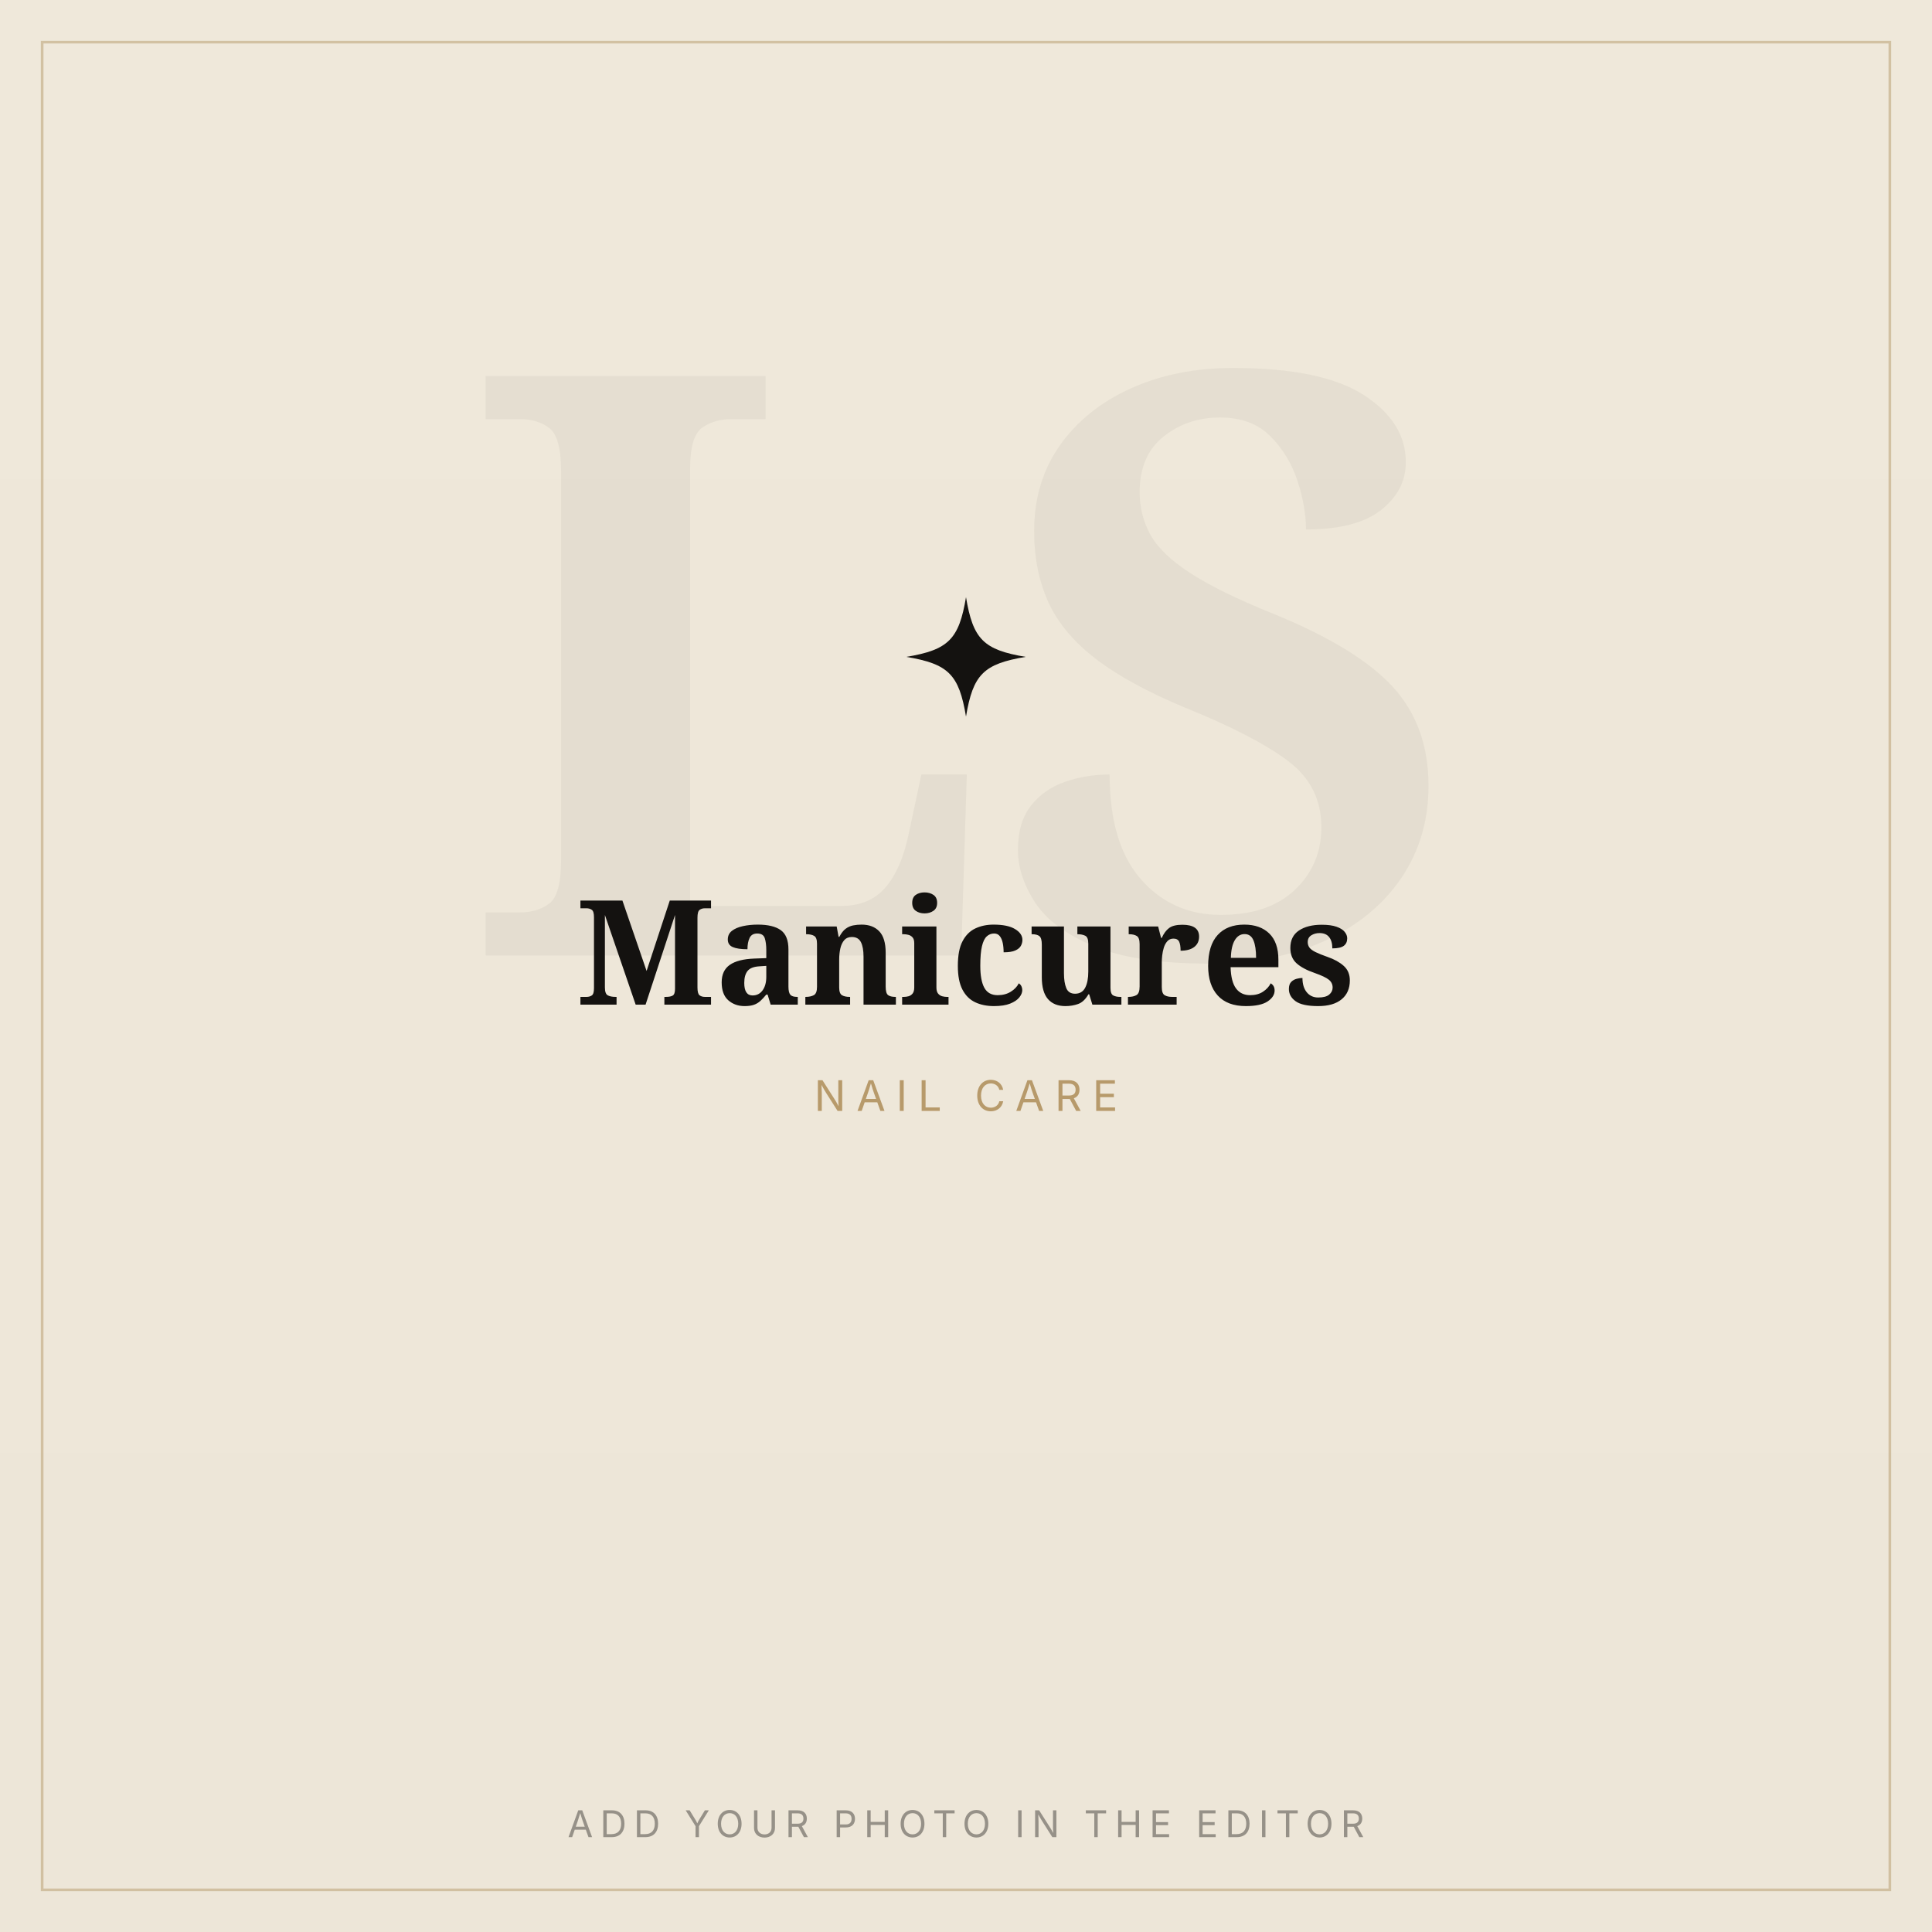
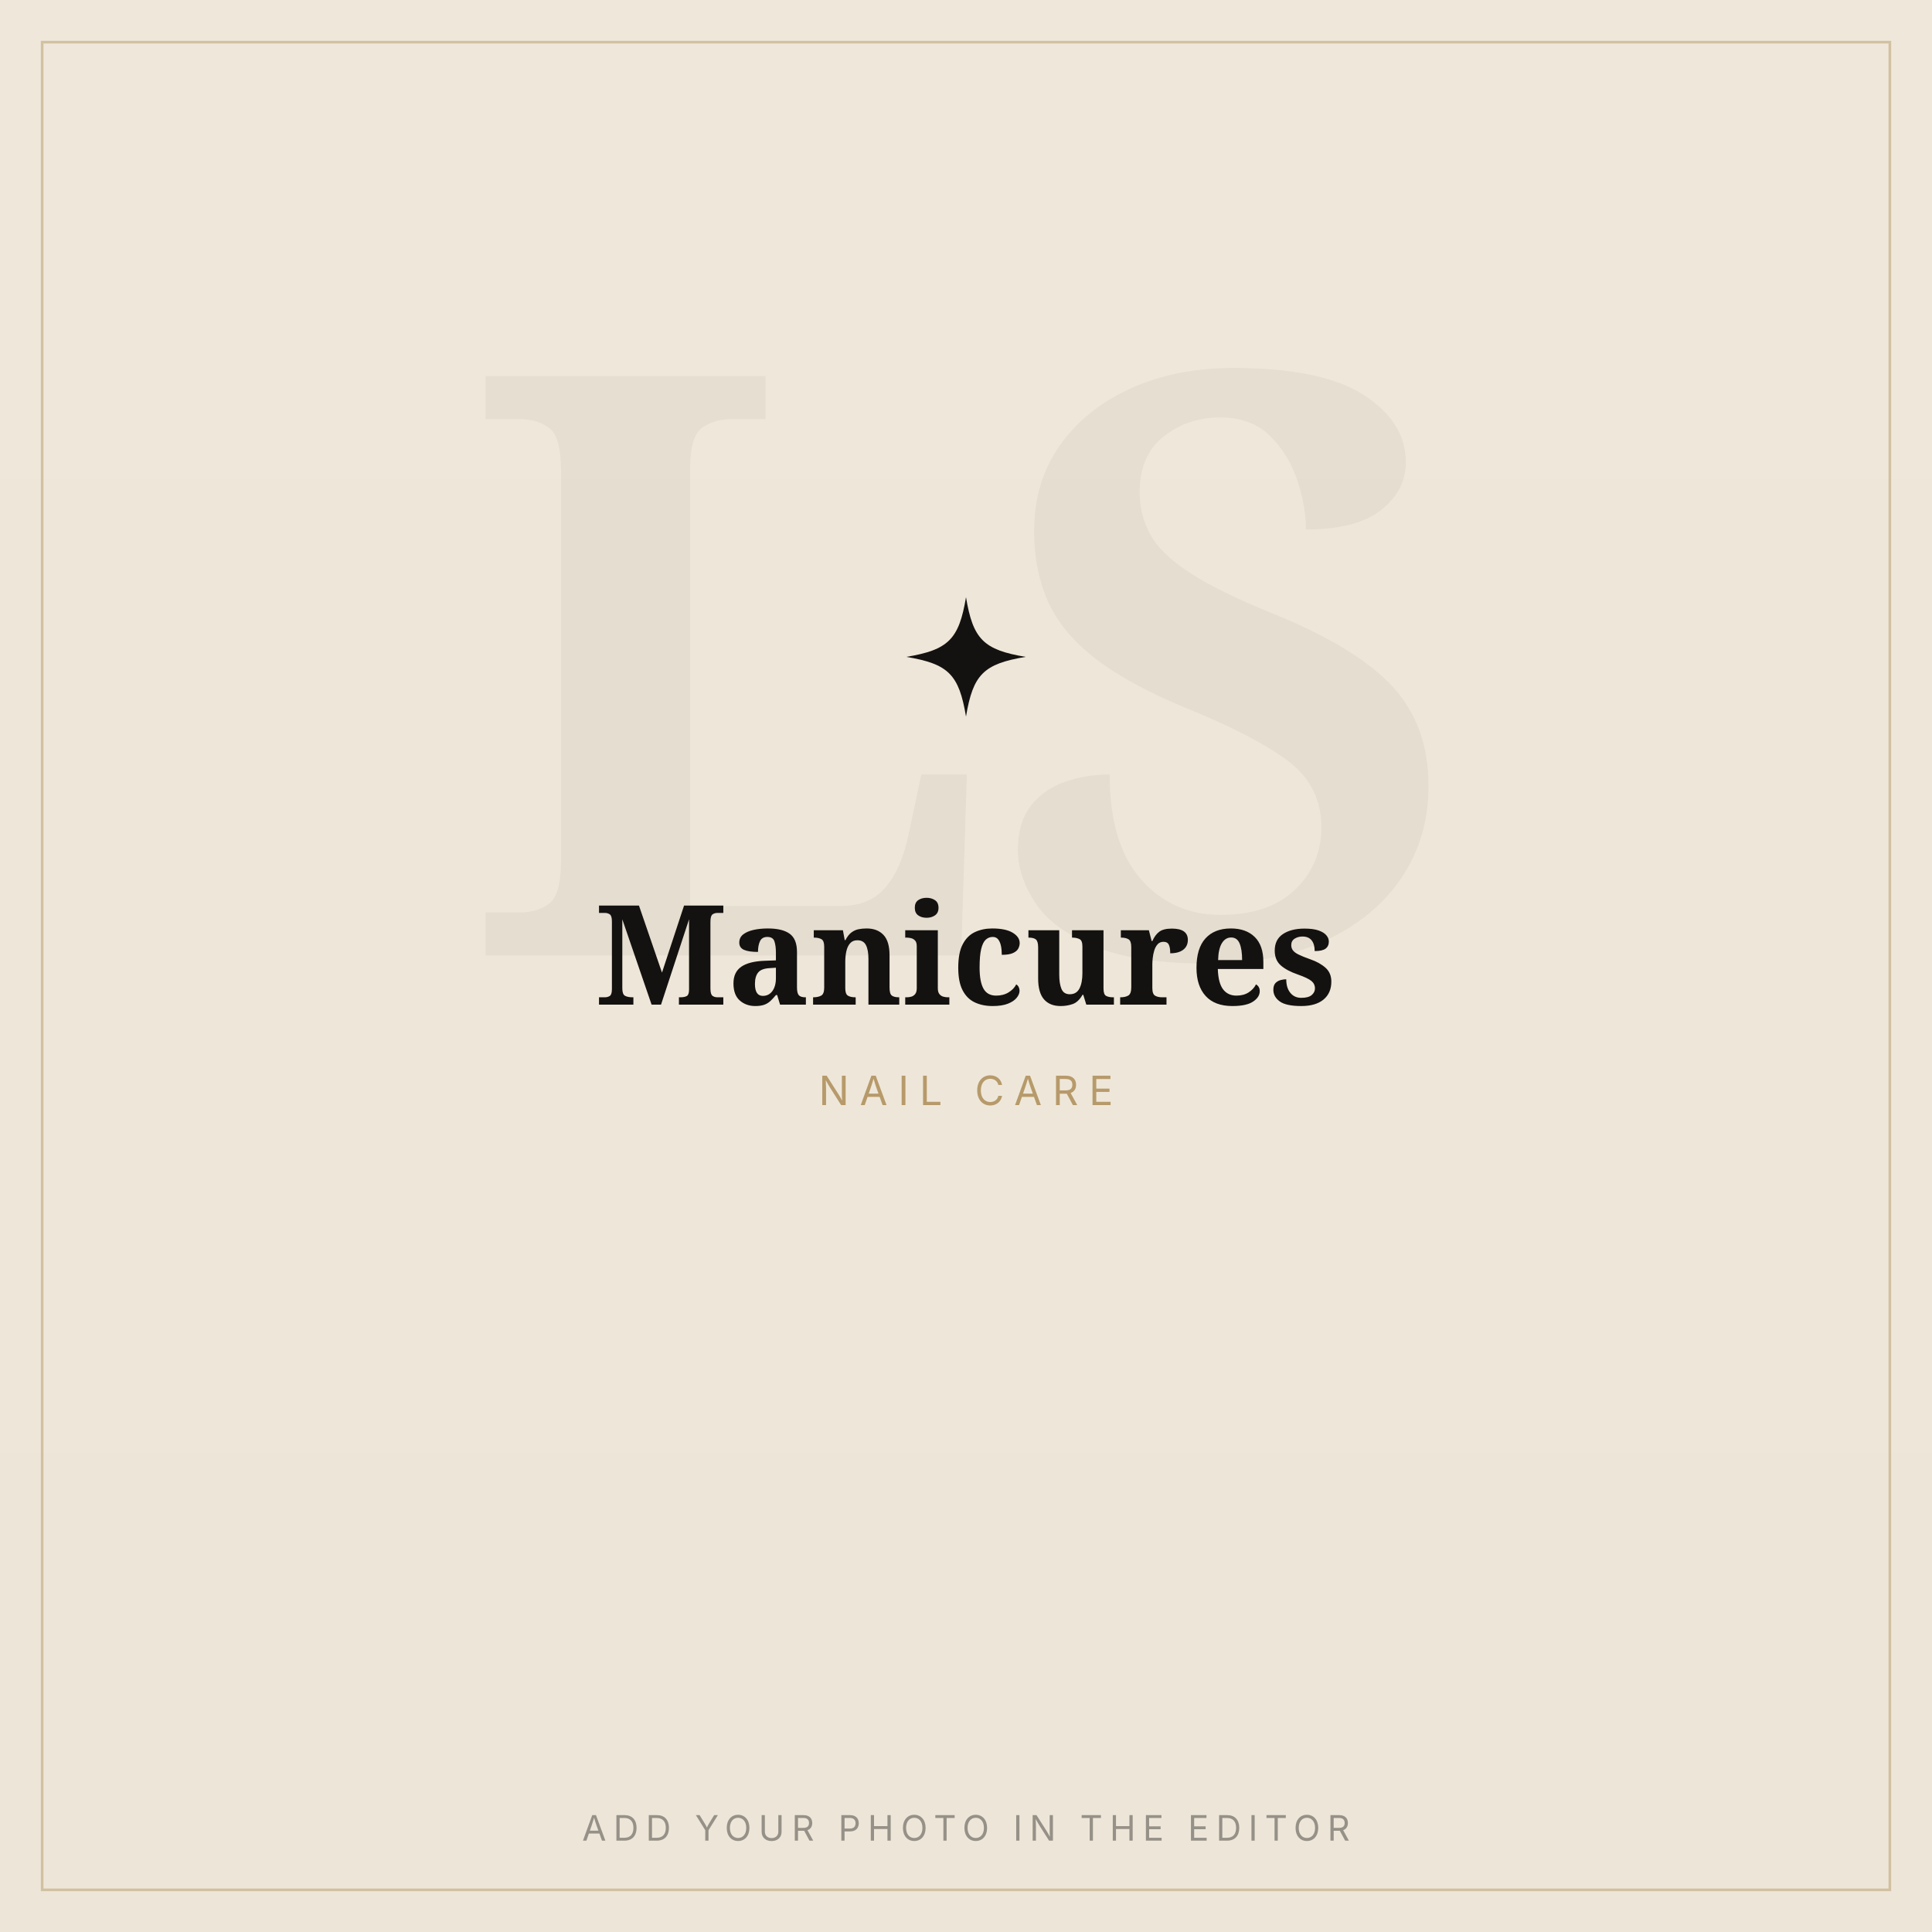
<svg xmlns="http://www.w3.org/2000/svg" width="1100" height="1100" viewBox="0 0 1100 1100">
  <defs>
    <linearGradient id="g" x1="0" y1="0" x2="0" y2="1">
      <stop offset="0" stop-color="#EFE8DA" />
      <stop offset="1" stop-color="#EDE6D8" />
    </linearGradient>
  </defs>
  <rect width="1100" height="1100" fill="url(#g)" />
  <rect x="24" y="24" width="1052" height="1052" fill="none" stroke="#B79A6B" stroke-opacity="0.5" stroke-width="1.5" />
  <text x="550" y="544" text-anchor="middle" font-family="Cormorant Garamond, Georgia, serif" font-size="462" font-weight="600" fill="rgba(20,18,16,0.045)">LS</text>
  <g transform="translate(550, 374)">
    <g fill="#141210">
      <path d="M0 -34 C4 -10 10 -4 34 0 C10 4 4 10 0 34 C-4 10 -10 4 -34 0 C-10 -4 -4 -10 0 -34 Z" />
    </g>
  </g>
-   <text x="550" y="572" text-anchor="middle" font-family="Cormorant Garamond, Georgia, serif" font-size="83" font-weight="600" fill="#141210">Manicures</text>
-   <text x="550" y="632.5" text-anchor="middle" font-family="Jost, Inter, sans-serif" font-size="24" letter-spacing="6" fill="#B79A6B">NAIL CARE</text>
-   <text x="550" y="1046" text-anchor="middle" font-family="Jost, Inter, sans-serif" font-size="21" letter-spacing="4" fill="rgba(20,18,16,0.4)">ADD YOUR PHOTO IN THE EDITOR</text>
+   <text x="550" y="572" text-anchor="middle" font-family="Cormorant Garamond, Georgia, serif" font-size="79" font-weight="600" fill="#141210">Manicures</text>
+   <text x="550" y="629.2" text-anchor="middle" font-family="Jost, Inter, sans-serif" font-size="23" letter-spacing="6" fill="#B79A6B">NAIL CARE</text>
+   <text x="550" y="1048" text-anchor="middle" font-family="Jost, Inter, sans-serif" font-size="20" letter-spacing="4" fill="rgba(20,18,16,0.4)">ADD YOUR PHOTO IN THE EDITOR</text>
</svg>
